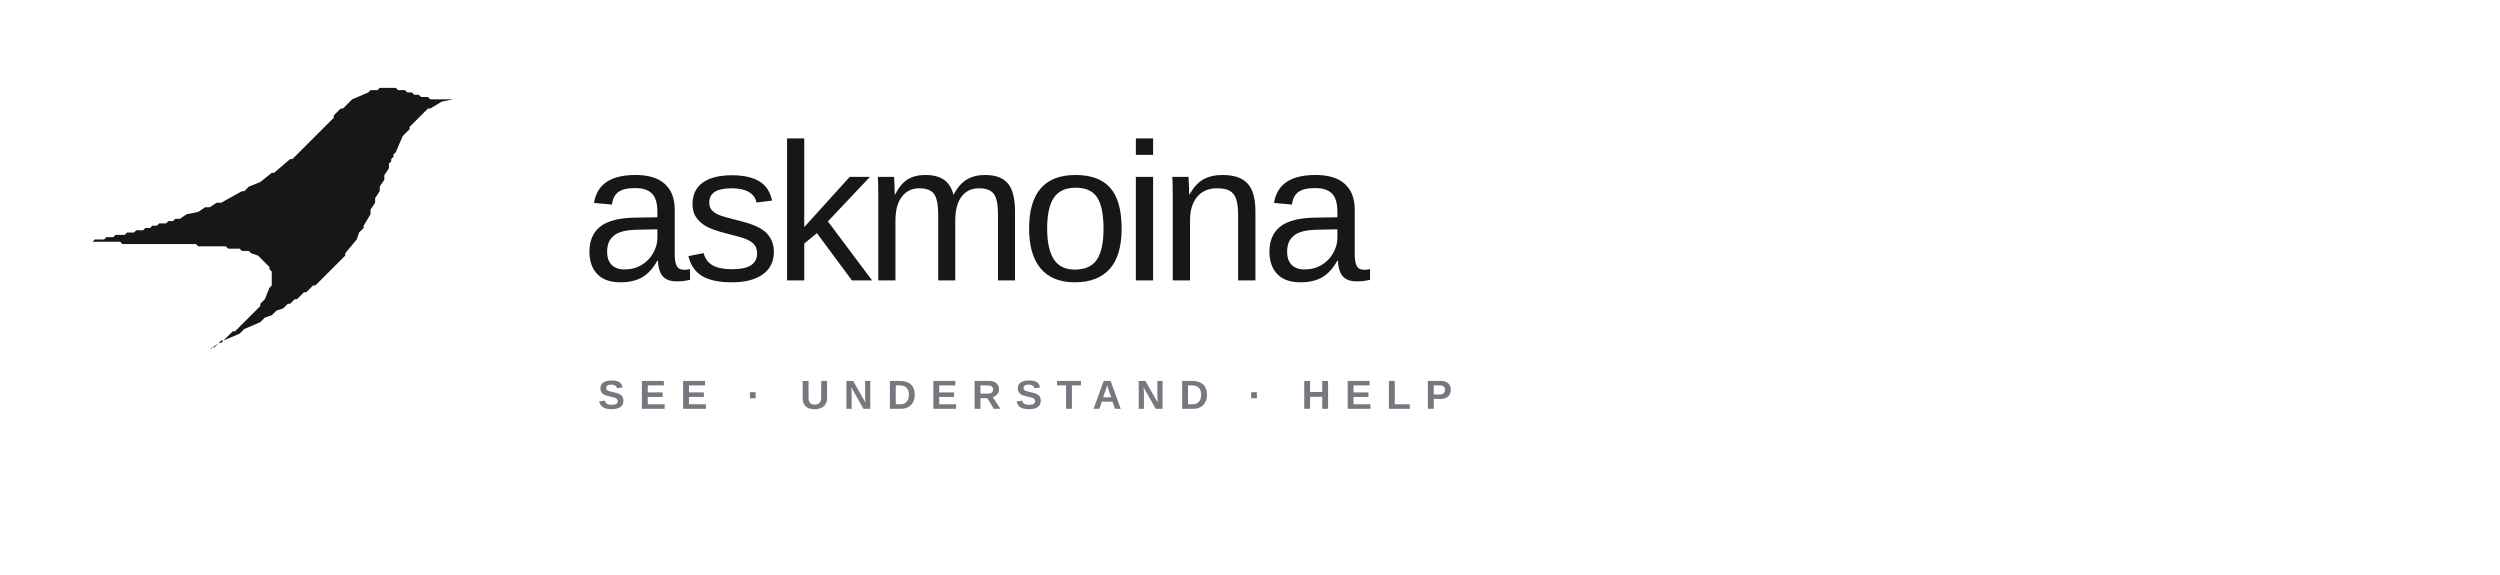
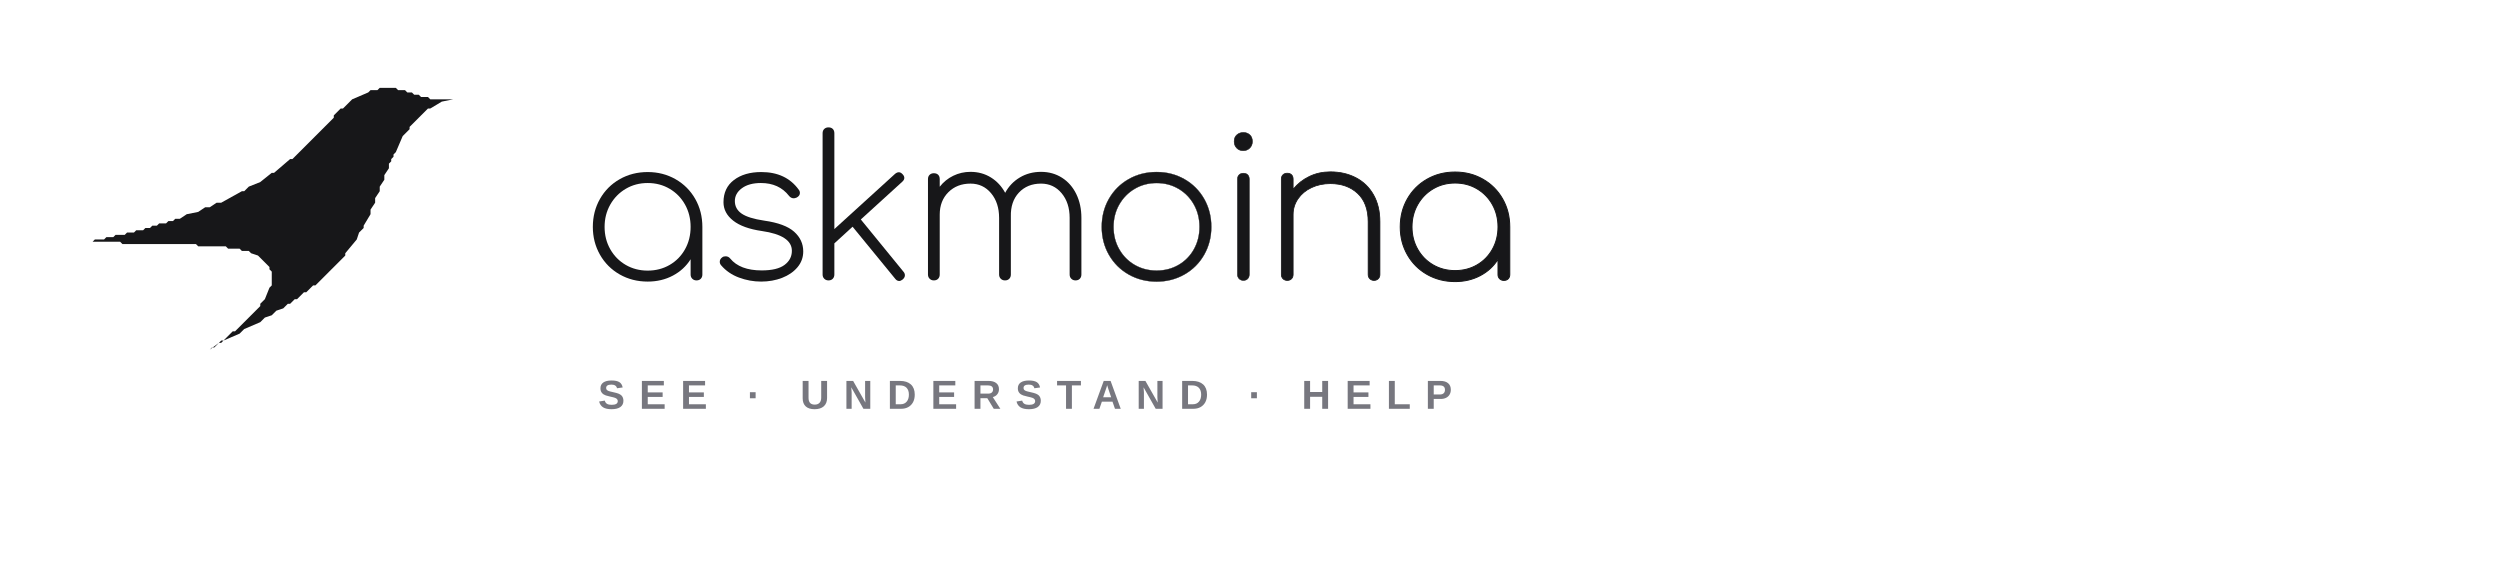
<svg xmlns="http://www.w3.org/2000/svg" width="740" height="170" viewBox="0 0 740 170" role="img" aria-label="askmoina — See, understand, help">
  <g transform="translate(24 26) scale(.68)">
    <path d="M162 5 L152 5 L151 4 L148 4 L147 3 L145 3 L144 2 L142 2 L141 1 L138 1 L137 0 L130 0 L129 1 L126 1 L125 2 L118 5 L114 9 L113 9 L110 12 L110 13 L92 31 L91 31 L84 37 L83 37 L78 41 L73 43 L71 45 L70 45 L61 50 L59 50 L56 52 L54 52 L51 54 L46 55 L43 57 L41 57 L40 58 L38 58 L37 59 L34 59 L33 60 L31 60 L30 61 L28 61 L27 62 L24 62 L23 63 L20 63 L19 64 L15 64 L14 65 L11 65 L10 66 L6 66 L5 67 L0 67 L17 67 L18 68 L50 68 L51 69 L63 69 L64 70 L69 70 L70 71 L73 71 L74 72 L77 73 L82 78 L82 79 L83 80 L83 86 L82 87 L80 92 L78 94 L78 95 L67 106 L66 106 L62 110 L61 110 L58 113 L57 113 L56 114 L60 111 L61 111 L62 110 L69 107 L71 105 L78 102 L80 100 L83 99 L85 97 L88 96 L90 94 L91 94 L93 92 L94 92 L97 89 L98 89 L101 86 L102 86 L115 73 L115 72 L120 66 L121 63 L123 61 L123 60 L126 55 L126 53 L128 50 L128 48 L130 45 L130 43 L132 40 L132 38 L134 35 L134 33 L135 32 L135 31 L136 30 L136 29 L137 28 L140 21 L143 18 L143 17 L151 9 L152 9 L157 6Z" fill="#171719" />
  </g>
-   <text x="172" y="83" fill="#171719" font-family="-apple-system,BlinkMacSystemFont,'SF Pro Display','SF Pro Text','Helvetica Neue',Arial,sans-serif" font-size="58" font-weight="520" letter-spacing="-2.1">askmoina</text>
+   <g id="askmoina-wordmark-paths" fill="#171719" stroke-linejoin="round" paint-order="stroke fill">
+     <path d="M619 273V30Q619 17 611 8.5Q603 0 589 0Q576 0 567.5 8.5Q559 17 559 30V108Q526 55 468.5 24.5Q411 -6 340 -6Q261 -6 197 30.5Q133 67 96.5 131Q60 195 60 273Q60 352 96.5 416Q133 480 197 516.5Q261 553 340 553Q418 553 482 516.5Q546 480 582.5 416Q619 352 619 273ZM559 273Q559 336 530.5 387Q502 438 452 467.5Q402 497 340 497Q278 497 228 467.5Q178 438 149 387Q120 336 120 273Q120 210 149 159Q178 108 228 79Q278 50 340 50Q402 50 452 79Q502 108 530.5 159Q559 210 559 273Z" transform="translate(172 83) scale(.058 -.058)" />
+     <path d="M72 77Q65 85 65 95Q65 109 78 118Q84 123 95 123Q109 123 118 112Q168 51 279 51Q358 51 395.5 79Q433 107 433 151Q433 230 280 252Q183 266 133.5 305Q84 344 84 399Q84 472 137.5 512.5Q191 553 277 553Q403 553 468 463Q474 456 474 446Q474 432 458 423Q448 419 443 419Q428 419 418 432Q367 497 275 497Q214 497 178 470.5Q142 444 142 405Q142 365 176.5 341Q211 317 292 305Q398 290 444.5 248.5Q491 207 491 148Q491 102 461.5 67Q432 32 383 13Q334 -6 276 -6Q218 -6 163 14.5Q108 35 72 77Z" transform="translate(209.28 83) scale(.058 -.058)" />
+     <path d="M510 26Q510 15 499 5Q489 -3 481 -3Q469 -3 460 9L243 274L150 189V30Q150 17 142 8.5Q134 0 120 0Q107 0 98.5 8.5Q90 17 90 30V751Q90 765 98.5 773Q107 781 120 781Q134 781 142 773Q150 765 150 751V262L460 544Q470 552 479 552Q489 552 498 542Q507 533 507 523Q507 513 497 504L285 311L503 44Q510 36 510 26Z" transform="translate(238.27 83) scale(.058 -.058)" />
+     <path d="M873 319V30Q873 17 865 8.5Q857 0 843 0Q830 0 821.5 8.5Q813 17 813 30V319Q813 396 772 445Q731 494 667 494Q597 494 554 448Q511 402 513 326V319V30Q513 17 505 8.5Q497 0 483 0Q470 0 461.5 8.5Q453 17 453 30V319Q453 396 412 445Q371 494 307 494Q238 494 194 450Q150 406 150 336V30Q150 17 142 8.5Q134 0 120 0Q107 0 98.5 8.5Q90 17 90 30V517Q90 531 98.5 539Q107 547 120 547Q134 547 142 539Q150 531 150 517V478Q178 514 219 534Q260 554 307 554Q365 554 411 525.5Q457 497 484 447Q511 497 559 525.5Q607 554 667 554Q727 554 774 524Q821 494 847 440.5Q873 387 873 319Z" transform="translate(269.46 83) scale(.058 -.058)" />
+     <path d="M60 273Q60 352 96.5 416Q133 480 197 516.5Q261 553 340 553Q418 553 482 516.5Q546 480 582.5 416Q619 352 619 273Q619 195 582.5 131Q546 67 482 30.5Q418 -6 340 -6Q261 -6 197 30.5Q133 67 96.5 131Q60 195 60 273ZM559 273Q559 336 530.5 387Q502 438 452 467.5Q402 497 340 497Q278 497 228 467.5Q178 438 149 387Q120 336 120 273Q120 210 149 159Q178 108 228 79Q278 50 340 50Q402 50 452 79Q502 108 530.5 159Q559 210 559 273Z" transform="translate(322.64 83) scale(.058 -.058)" stroke="#171719" stroke-width="1.6" />
+     <path d="M110 30V517Q110 531 118.5 539Q127 547 140 547Q154 547 162 539Q170 531 170 517V30Q170 17 162 8.5Q154 0 140 0Q127 0 118.5 8.5Q110 17 110 30ZM93 709Q93 731 107 743Q121 755 140 755Q159 755 172.5 743Q186 731 186 709Q186 689 172.5 675.5Q159 662 139 662Q119 662 106 675.5Q93 689 93 709Z" transform="translate(359.92 83) scale(.058 -.058)" stroke="#171719" stroke-width="2.8" />
+     <path d="M593 299V30Q593 17 584.5 8.5Q576 0 563 0Q550 0 541.5 8.5Q533 17 533 30V299Q533 394 479.5 444Q426 494 340 494Q287 494 243.5 473.5Q200 453 175 416.5Q150 380 150 336V30Q150 17 142 8.5Q134 0 120 0Q107 0 98.5 8.5Q90 17 90 30V517Q90 531 98.5 539Q107 547 120 547Q134 547 142 539Q150 531 150 517V465Q184 507 233 530.5Q282 554 340 554Q413 554 470.5 524Q528 494 560.5 436.5Q593 379 593 299Z" transform="translate(374.06 83) scale(.058 -.058)" stroke="#171719" stroke-width="4" />
+     <path d="M619 273V30Q619 17 611 8.5Q603 0 589 0Q576 0 567.5 8.5Q559 17 559 30V108Q526 55 468.5 24.5Q411 -6 340 -6Q261 -6 197 30.5Q133 67 96.5 131Q60 195 60 273Q60 352 96.5 416Q133 480 197 516.5Q261 553 340 553Q418 553 482 516.5Q546 480 582.5 416Q619 352 619 273ZM559 273Q559 336 530.5 387Q502 438 452 467.5Q402 497 340 497Q278 497 228 467.5Q178 438 149 387Q120 336 120 273Q120 210 149 159Q178 108 228 79Q278 50 340 50Q402 50 452 79Q502 108 530.5 159Q559 210 559 273Z" transform="translate(410.99 83) scale(.058 -.058)" stroke="#171719" stroke-width="5.2" />
+   </g>
  <text x="177" y="121" fill="#77777f" font-family="-apple-system,BlinkMacSystemFont,'SF Pro Display','SF Pro Text','Helvetica Neue',Arial,sans-serif" font-size="12" font-weight="600" letter-spacing="4.2">SEE · UNDERSTAND · HELP</text>
</svg>
